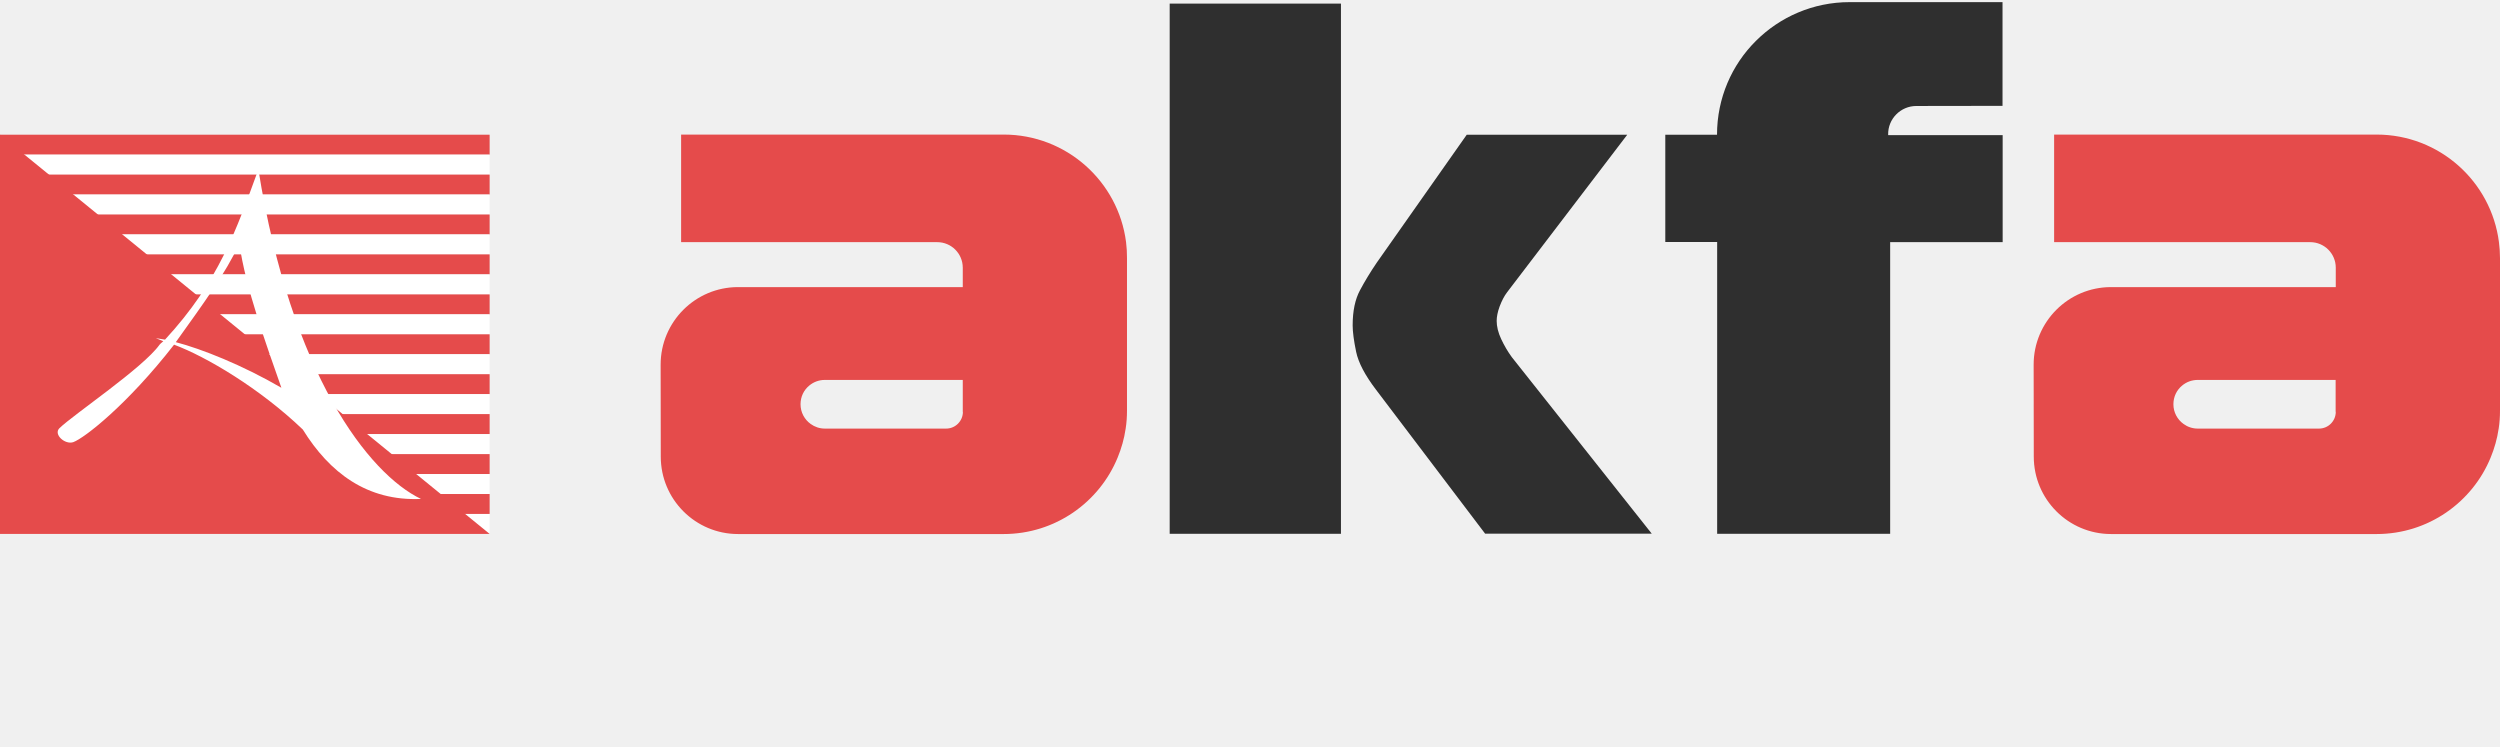
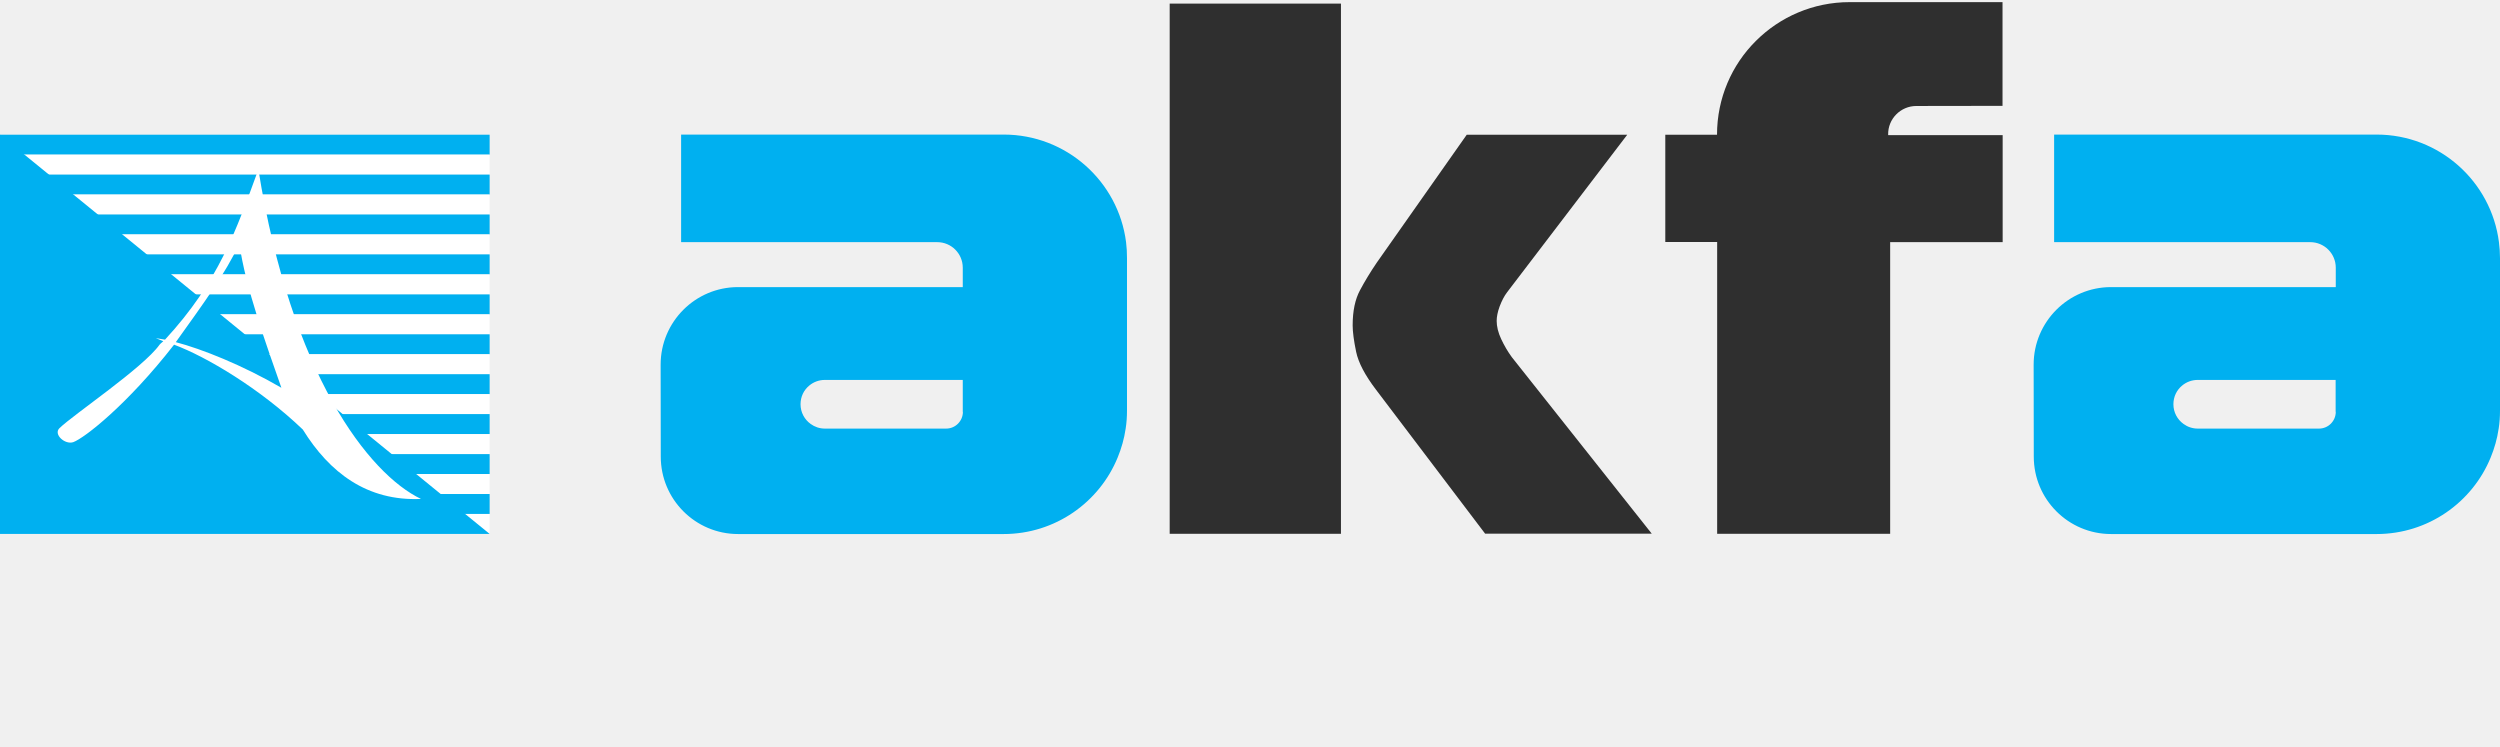
<svg xmlns="http://www.w3.org/2000/svg" version="1.1" id="Layer_1" x="0px" y="0px" viewBox="0 0 188 56.13" style="enable-background:new 0 0 188 56.13;" xml:space="preserve">
  <style type="text/css">
- 	.st0{fill-rule:evenodd;clip-rule:evenodd;fill:#e54b4b;}
+ 	.st0{fill-rule:evenodd;clip-rule:evenodd;fill:#00b0f0;}
	.st1{fill-rule:evenodd;clip-rule:evenodd;fill:#FFFFFF;}
	.st2{fill:#2f2f2f;}
	.st3{fill:#2f2f2f;}
</style>
  <g>
    <g>
      <path class="st0" d="M84.68,18.21c-0.58-4.56-4.48-8.09-9.2-8.09H51.22v8.09h19.26c1.06,0,1.92,0.86,1.92,1.92v1.46h-16.9    c-3.21,0-5.82,2.61-5.82,5.83c0,2.2,0.01,4.7,0.01,6.92c0,3.21,2.6,5.82,5.82,5.82h19.96c3.87,0,7.2-2.38,8.58-5.76    c0.28-0.68,0.49-1.41,0.6-2.17c0.07-0.44,0.1-0.9,0.1-1.36V19.41C84.75,19,84.73,18.6,84.68,18.21z M72.41,30.97    c0,0.69-0.56,1.26-1.26,1.26h-9.12c-0.4,0-0.77-0.13-1.07-0.35c-0.46-0.33-0.76-0.87-0.76-1.48c0-0.57,0.25-1.07,0.65-1.4    c0.32-0.27,0.73-0.43,1.18-0.43h10.37V30.97z" />
      <path class="st0" d="M187.92,18.21c-0.58-4.56-4.48-8.09-9.2-8.09h-24.25v8.09h19.26c1.06,0,1.92,0.86,1.92,1.92v1.46h-16.9    c-3.21,0-5.82,2.61-5.82,5.83c0,2.2,0.01,4.7,0.01,6.92c0,3.21,2.6,5.82,5.82,5.82h19.96c3.87,0,7.2-2.38,8.58-5.76    c0.28-0.68,0.49-1.41,0.6-2.17c0.07-0.44,0.1-0.9,0.1-1.36V19.41C188,19,187.97,18.6,187.92,18.21z M175.65,30.97    c0,0.69-0.56,1.26-1.26,1.26h-9.12c-0.4,0-0.77-0.13-1.07-0.35c-0.46-0.33-0.76-0.87-0.76-1.48c0-0.57,0.25-1.07,0.65-1.4    c0.32-0.27,0.73-0.43,1.18-0.43h10.37V30.97z" />
      <path class="st3" d="M150.6,7.96c0,0-3.38,0-6.49,0.01c-1.19,0-2.15,0.98-2.12,2.16c0,0.02,0,0.03,0,0.03h8.61v8.05h-8.46v21.93h-13.01V18.2    h-3.9v-8.07h3.89c0-2.75,1.11-5.25,2.92-7.05c1.8-1.8,4.3-2.92,7.05-2.92h11.5V7.96z" />
      <path class="st3" d="M113.69,26.86c-0.3-0.41-0.57-0.87-0.8-1.36c-0.23-0.49-0.34-0.95-0.34-1.37c0-0.3,0.07-0.67,0.22-1.08    c0.16-0.42,0.34-0.78,0.57-1.08l9.03-11.84h-12.07l-6.76,9.61c-0.49,0.72-0.92,1.43-1.27,2.09c-0.36,0.67-0.55,1.54-0.55,2.64    c0,0.49,0.09,1.16,0.26,1.98c0.17,0.82,0.67,1.77,1.5,2.86l8.2,10.82h12.53L113.69,26.86z M87.96,0.27v39.87h12.88V0.27H87.96z" />
      <g>
        <g>
          <rect y="10.13" class="st0" width="36.82" height="1.5" />
          <rect y="11.63" class="st1" width="36.82" height="1.5" />
          <rect y="13.13" class="st0" width="36.82" height="1.5" />
          <rect y="14.63" class="st1" width="36.82" height="1.5" />
          <rect y="16.13" class="st0" width="36.82" height="1.5" />
          <rect y="17.63" class="st1" width="36.82" height="1.5" />
          <rect y="19.13" class="st0" width="36.82" height="1.5" />
          <rect y="20.64" class="st1" width="36.82" height="1.5" />
          <rect y="22.14" class="st0" width="36.82" height="1.5" />
          <rect y="23.64" class="st1" width="36.82" height="1.5" />
          <rect y="25.14" class="st0" width="36.82" height="1.5" />
          <rect y="26.64" class="st1" width="36.82" height="1.5" />
          <rect y="28.14" class="st0" width="36.82" height="1.5" />
          <rect y="29.64" class="st1" width="36.82" height="1.5" />
          <rect y="31.14" class="st0" width="36.82" height="1.5" />
          <rect y="32.65" class="st1" width="36.82" height="1.5" />
          <rect y="34.15" class="st0" width="36.82" height="1.5" />
          <rect y="35.65" class="st1" width="36.82" height="1.5" />
          <rect y="37.15" class="st0" width="36.82" height="1.5" />
          <rect y="38.65" class="st1" width="36.82" height="1.5" />
        </g>
        <polygon class="st0" points="36.82,40.15 0,40.15 0,10.13    " />
        <path class="st1" d="M11.72,25.43l0.69,0.11c4.06-4.4,5.34-8.21,7.02-12.8c2.47,15.42,8.31,22.91,12.23,24.78     c-4.06,0.18-6.88-1.98-8.89-5.22c-3.23-3.09-7.24-5.47-9.68-6.38c-3.52,4.52-6.75,7.03-7.58,7.33C4.88,33.46,4,32.66,4.47,32.2     c1.07-1.04,6.29-4.54,7.53-6.28c0.08-0.1,0.19-0.17,0.28-0.26L11.72,25.43z M13.22,25.73c1.94,0.51,4.98,1.71,7.94,3.43     c-1.09-3.12-2.71-7.56-3.16-10.84C16.98,20.54,15.25,22.89,13.22,25.73L13.22,25.73z" />
      </g>
    </g>
  </g>
</svg>
